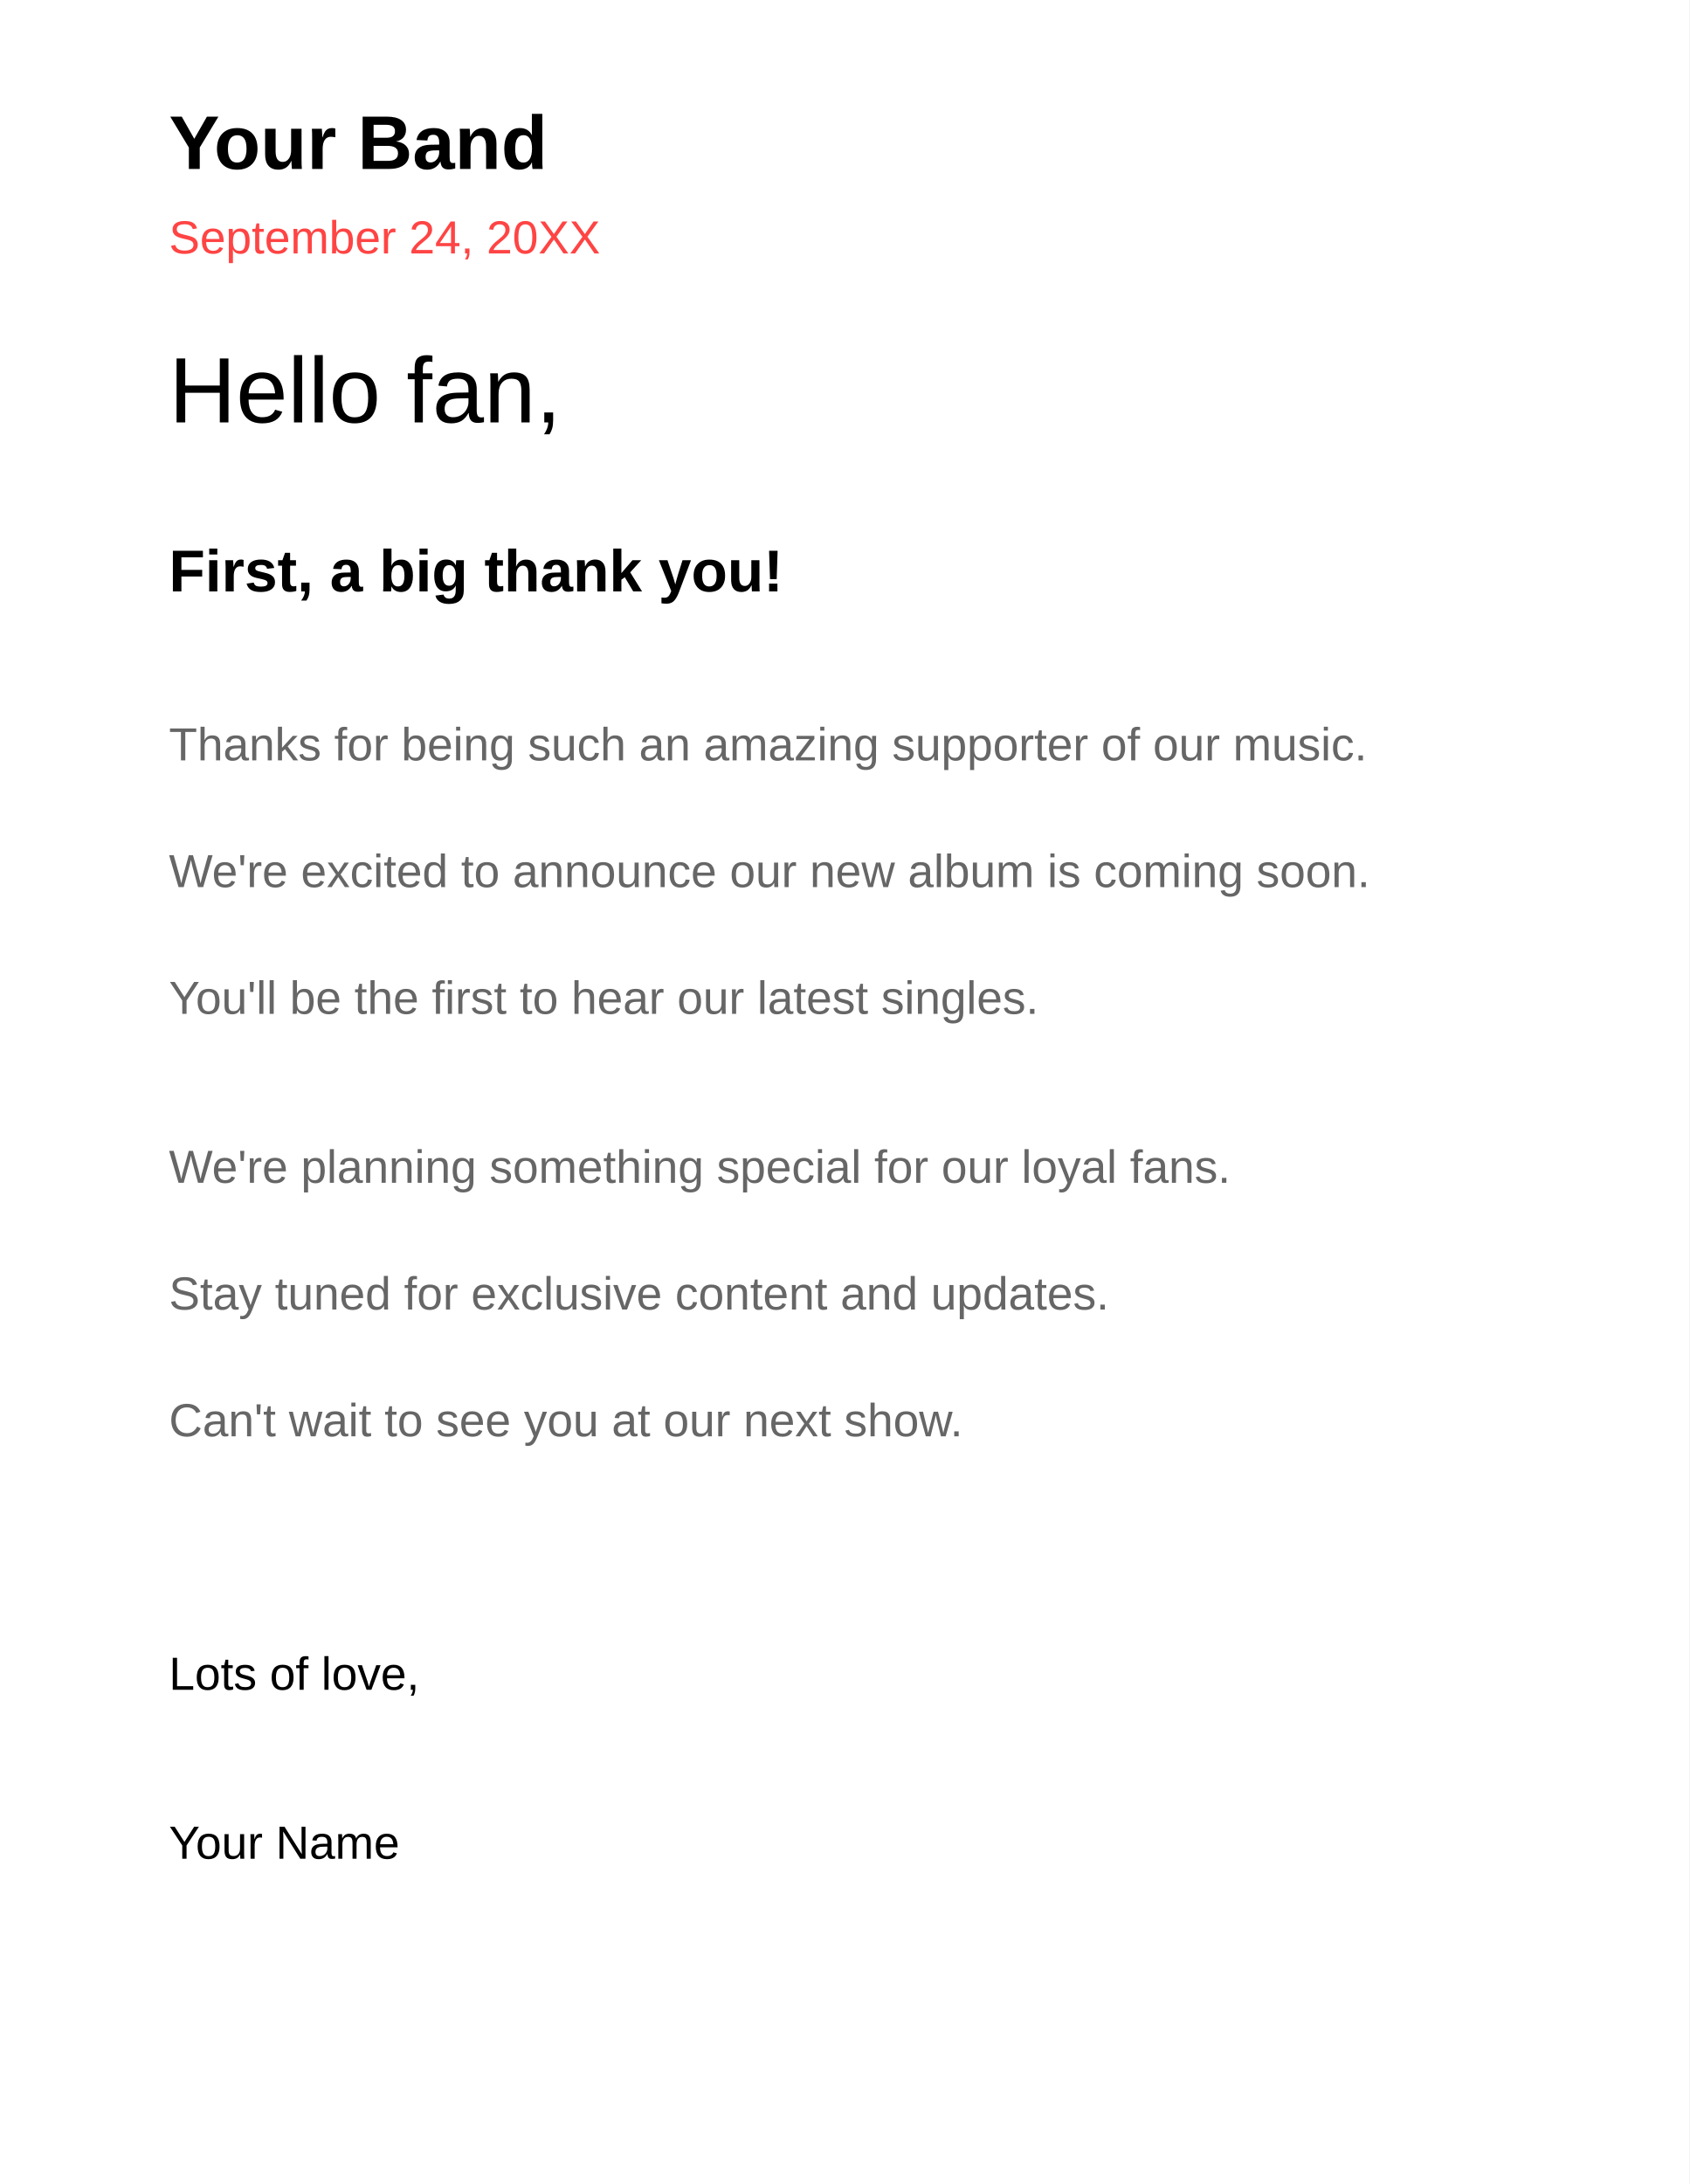
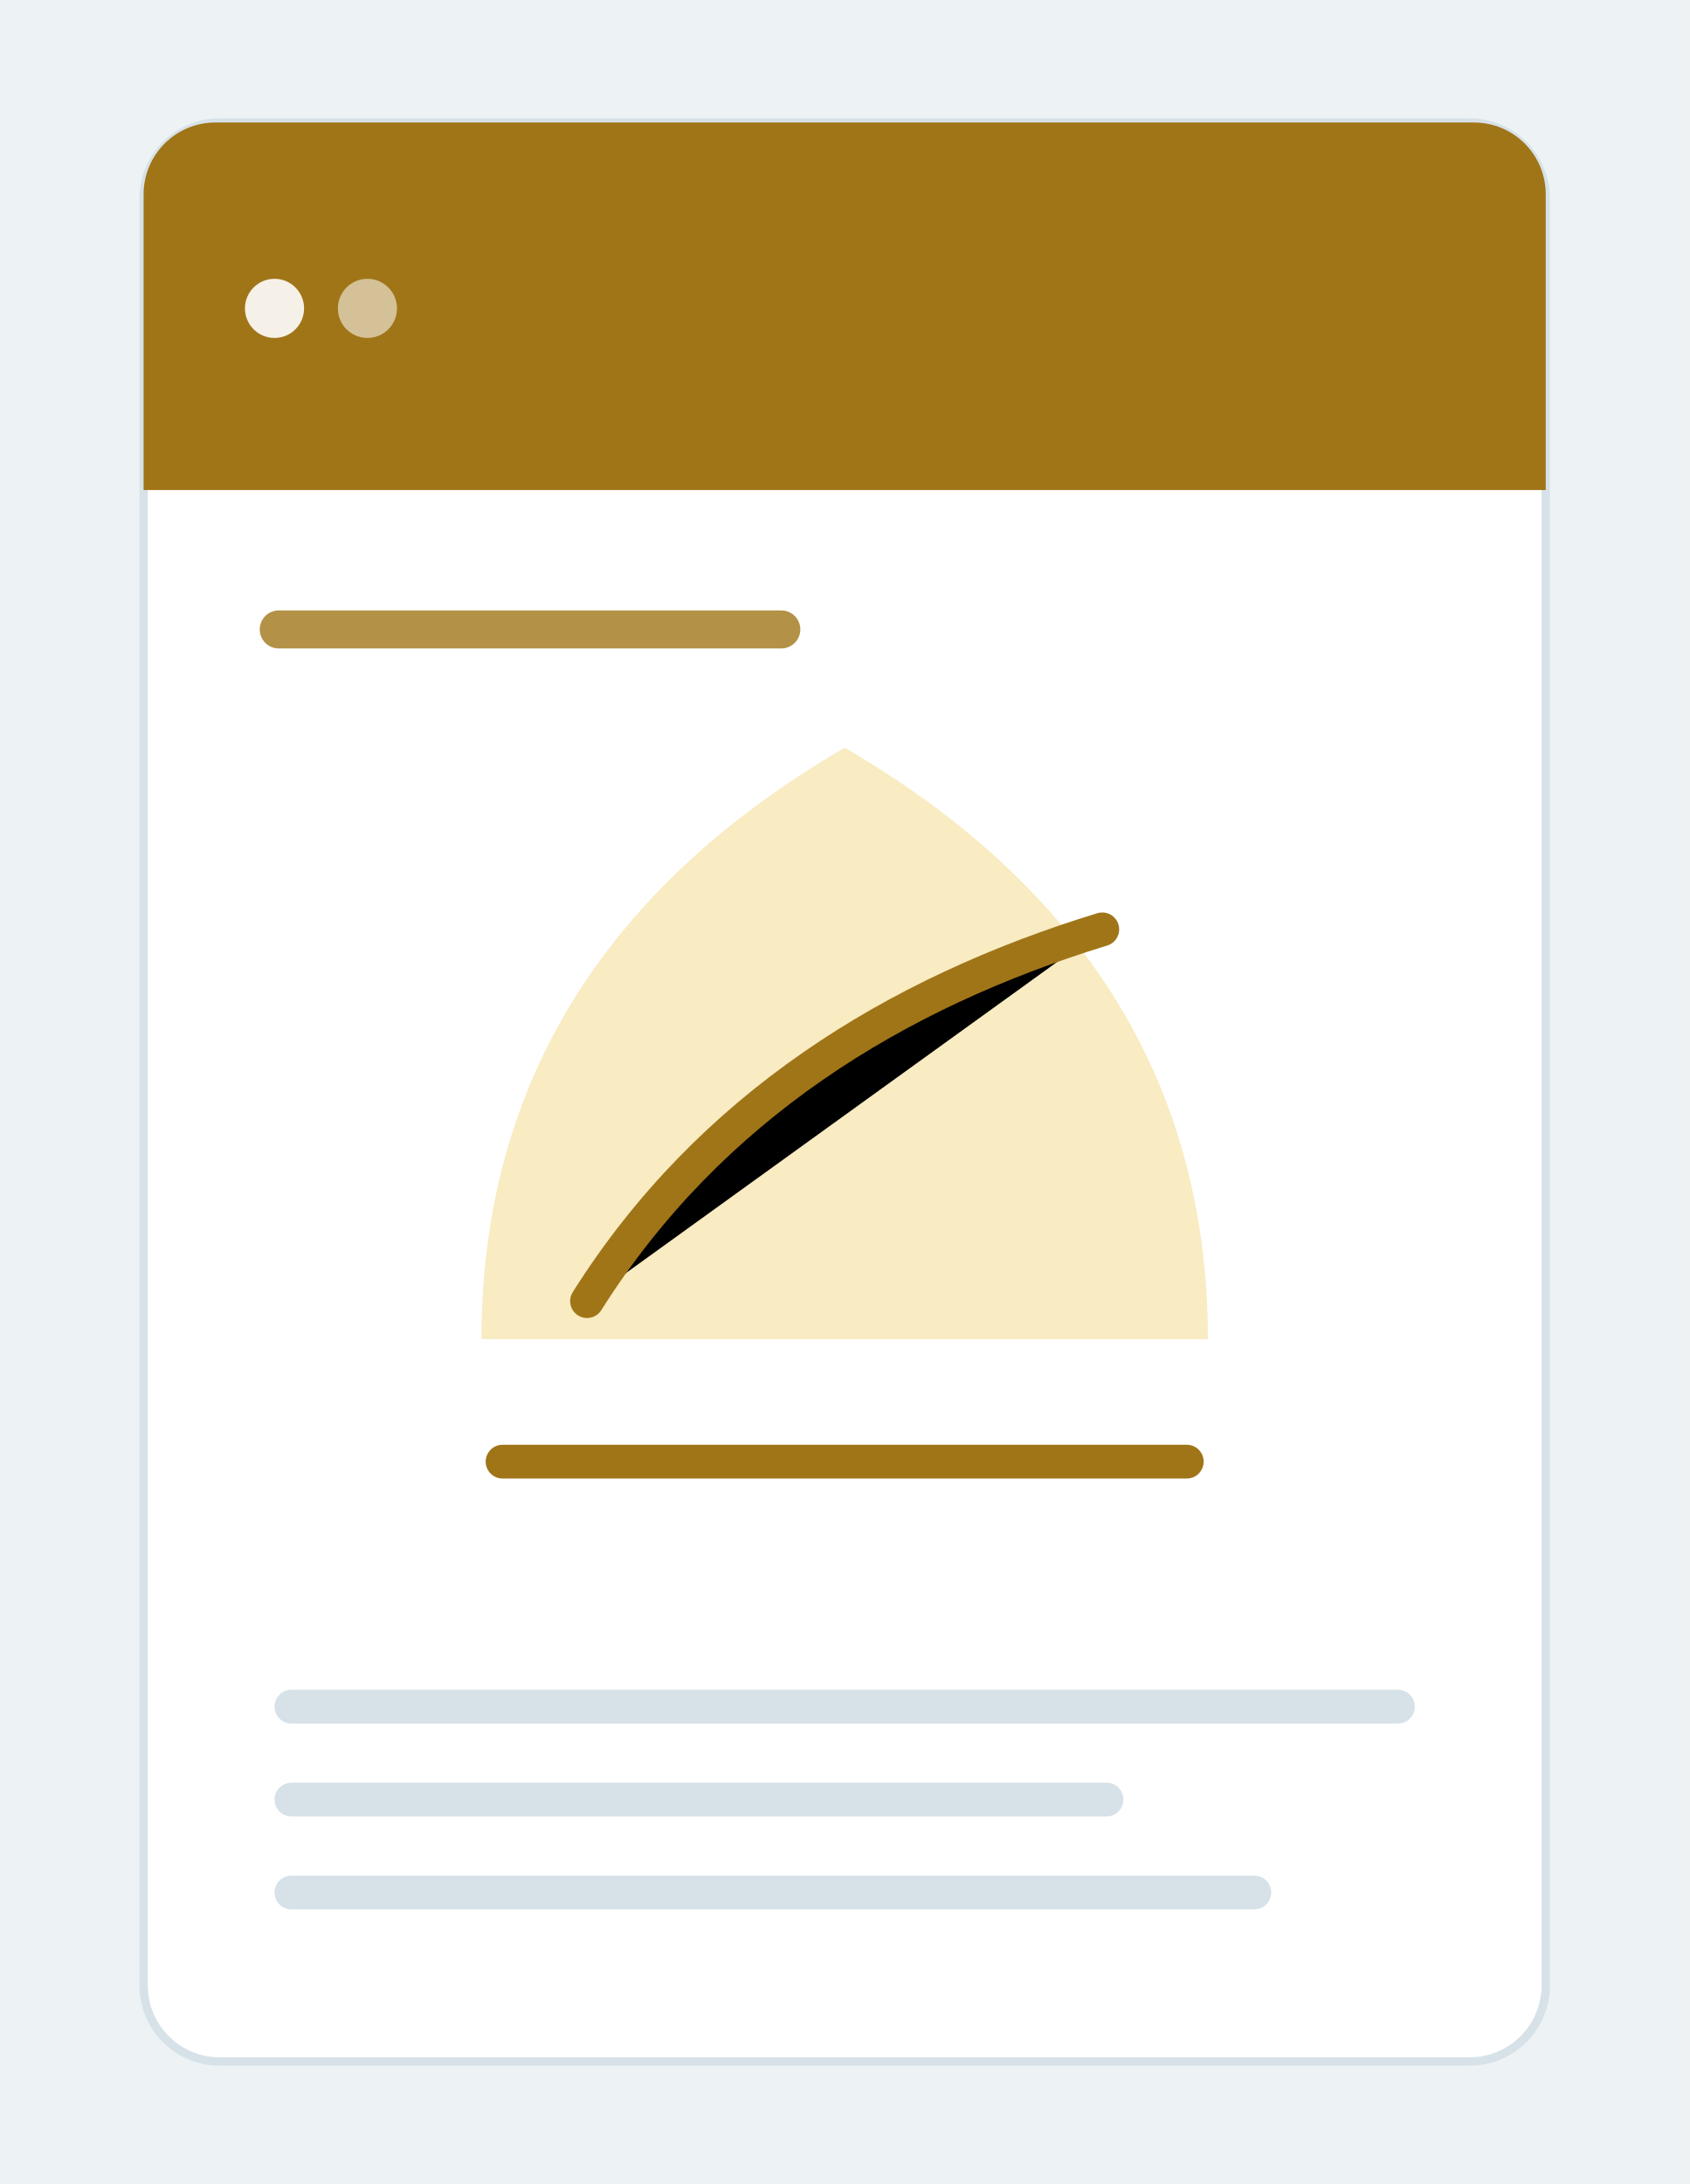
- <svg xmlns="http://www.w3.org/2000/svg" viewBox="0 0 400 517">
-   <rect width="400" height="517" fill="white" />
-   <text x="40" y="40" font-family="Arial, sans-serif" font-size="18" font-weight="bold">Your Band</text>
-   <text x="40" y="60" font-family="Arial, sans-serif" font-size="11" fill="#ff4444">September 24, 20XX</text>
-   <text x="40" y="100" font-family="Arial, sans-serif" font-size="22">Hello fan,</text>
-   <text x="40" y="140" font-family="Arial, sans-serif" font-size="14" font-weight="bold">First, a big thank you!</text>
-   <text x="40" y="180" font-family="Arial, sans-serif" font-size="11" fill="#666666">
-     Thanks for being such an amazing supporter of our music.
-   </text>
-   <text x="40" y="210" font-family="Arial, sans-serif" font-size="11" fill="#666666">
-     We're excited to announce our new album is coming soon.
-   </text>
-   <text x="40" y="240" font-family="Arial, sans-serif" font-size="11" fill="#666666">
-     You'll be the first to hear our latest singles.
-   </text>
-   <text x="40" y="280" font-family="Arial, sans-serif" font-size="11" fill="#666666">
-     We're planning something special for our loyal fans.
-   </text>
-   <text x="40" y="310" font-family="Arial, sans-serif" font-size="11" fill="#666666">
-     Stay tuned for exclusive content and updates.
-   </text>
-   <text x="40" y="340" font-family="Arial, sans-serif" font-size="11" fill="#666666">
-     Can't wait to see you at our next show.
-   </text>
-   <text x="40" y="400" font-family="Arial, sans-serif" font-size="11">Lots of love,</text>
-   <text x="40" y="440" font-family="Arial, sans-serif" font-size="11">Your Name</text>
+ <svg xmlns="http://www.w3.org/2000/svg" viewBox="0 0 400 517" role="img" aria-label="Personal note template illustration">
+   <rect width="400" height="517" fill="#edf3f5" />
+   <rect x="34" y="29" width="332" height="459" rx="18" fill="white" stroke="#d7e2e8" stroke-width="2" />
+   <path d="M34 46a17 17 0 0 1 17-17h298a17 17 0 0 1 17 17v70H34Z" fill="#a07518" />
+   <circle cx="65" cy="73" r="7" fill="white" opacity=".9" />
+   <circle cx="87" cy="73" r="7" fill="white" opacity=".55" />
+   <path d="M66 149h119" stroke="#a07518" stroke-width="9" stroke-linecap="round" opacity=".8" />
+   <path d="M200 177c55 32 86 78 86 140H114c0-62 31-108 86-140Z" fill="#f9ebc2" />
+   <path d="M139 308c29-46 73-73 122-88M119 346h162" stroke="#a07518" stroke-width="8" stroke-linecap="round" />
+   <path d="M69 404h262M69 426h193M69 448h228" stroke="#d6e2e8" stroke-width="8" stroke-linecap="round" />
</svg>
